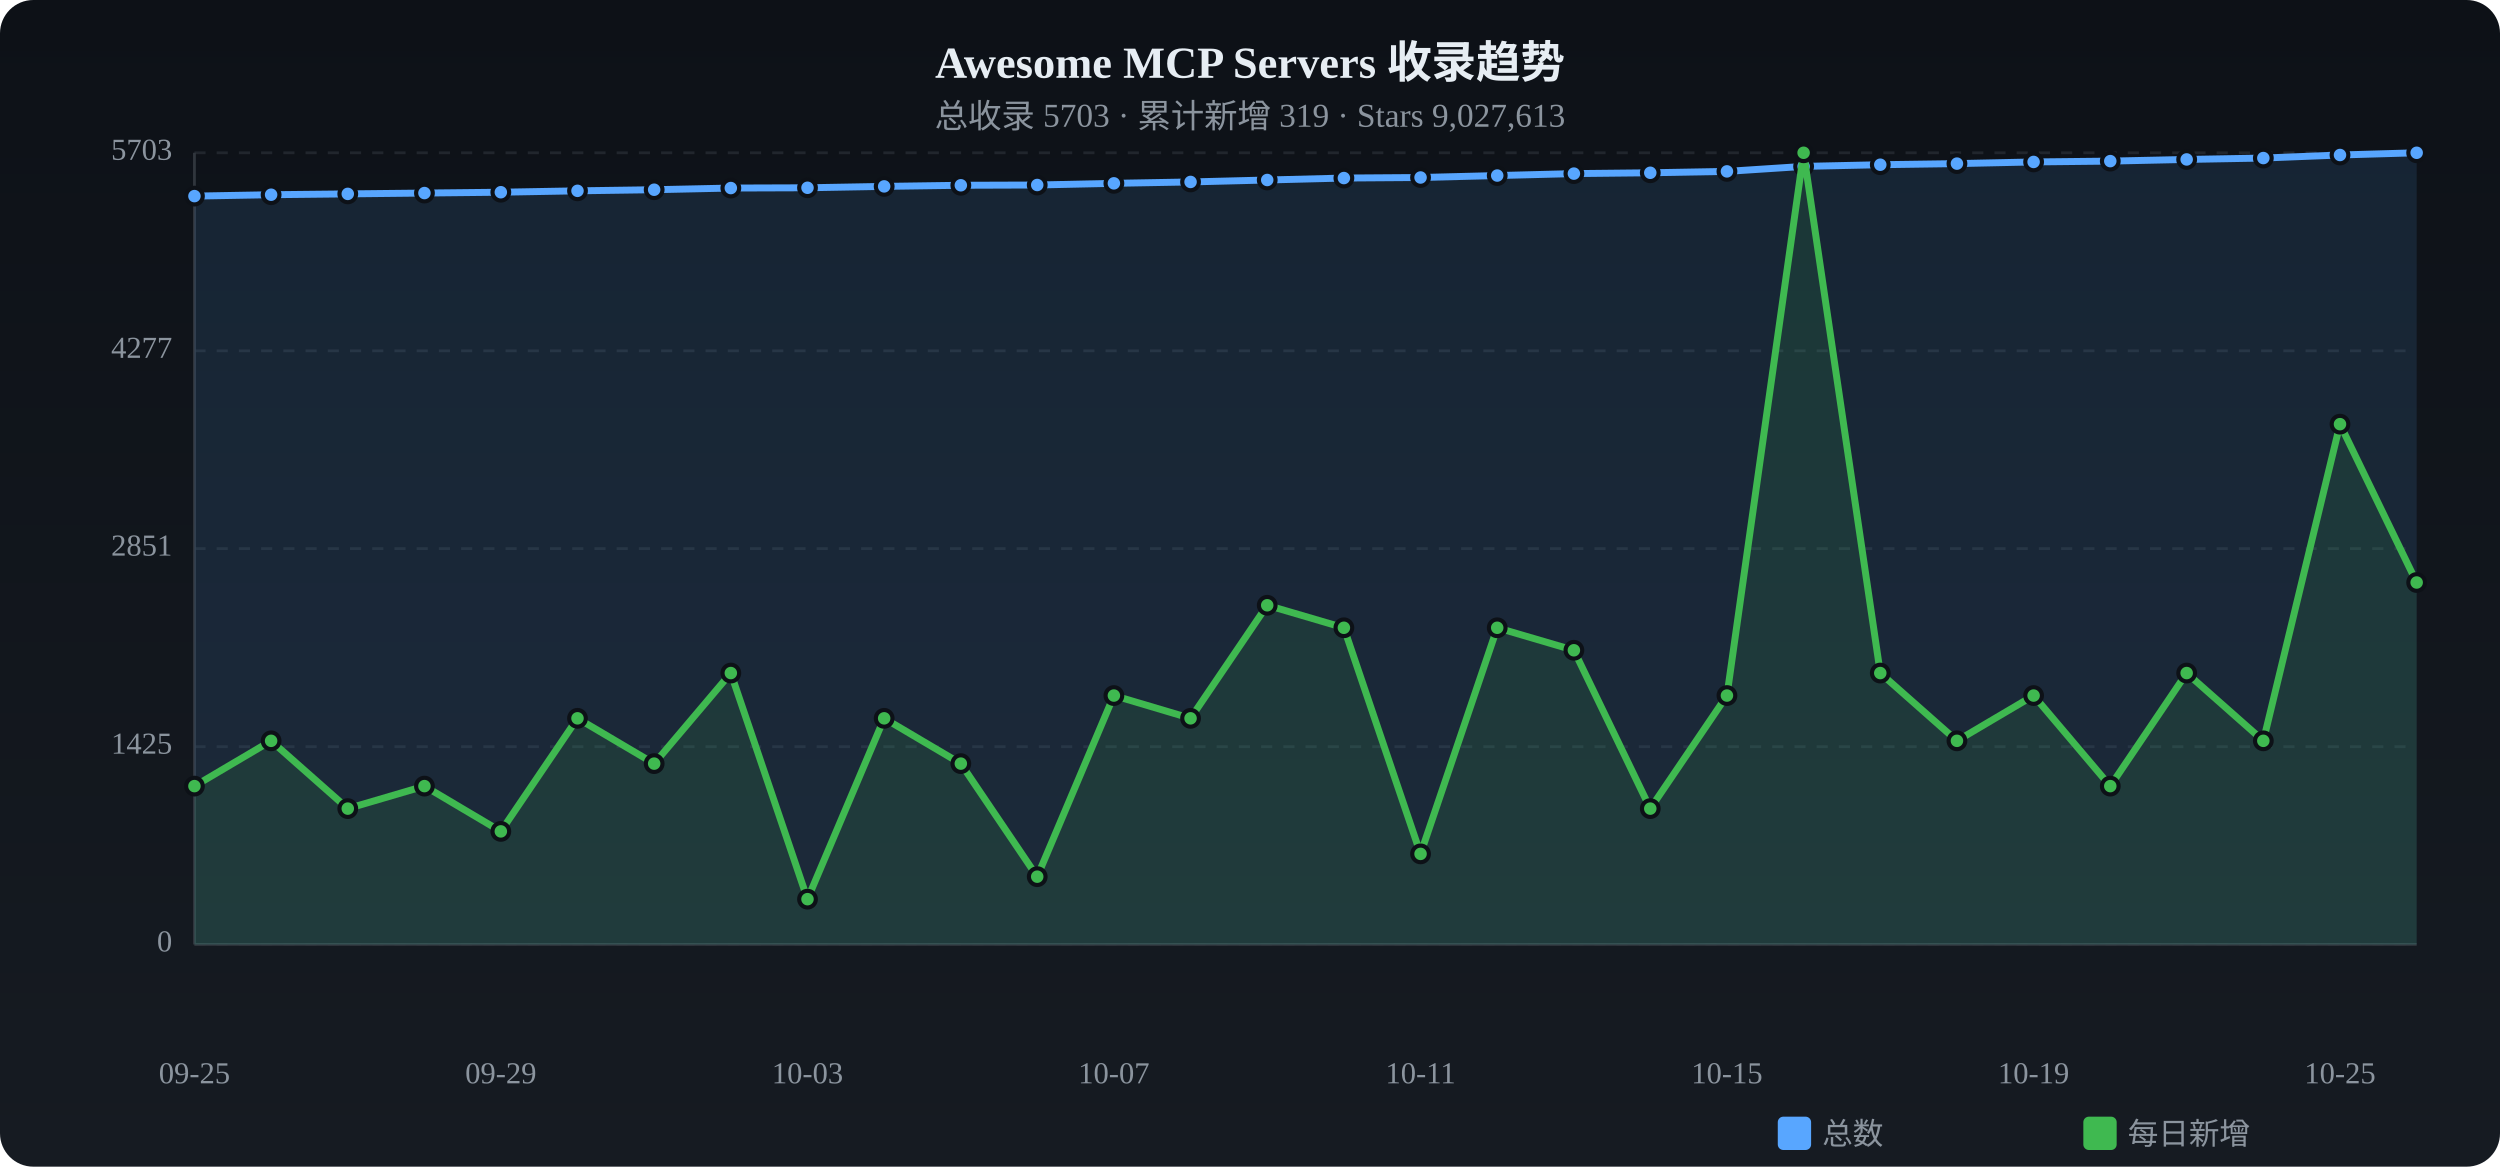
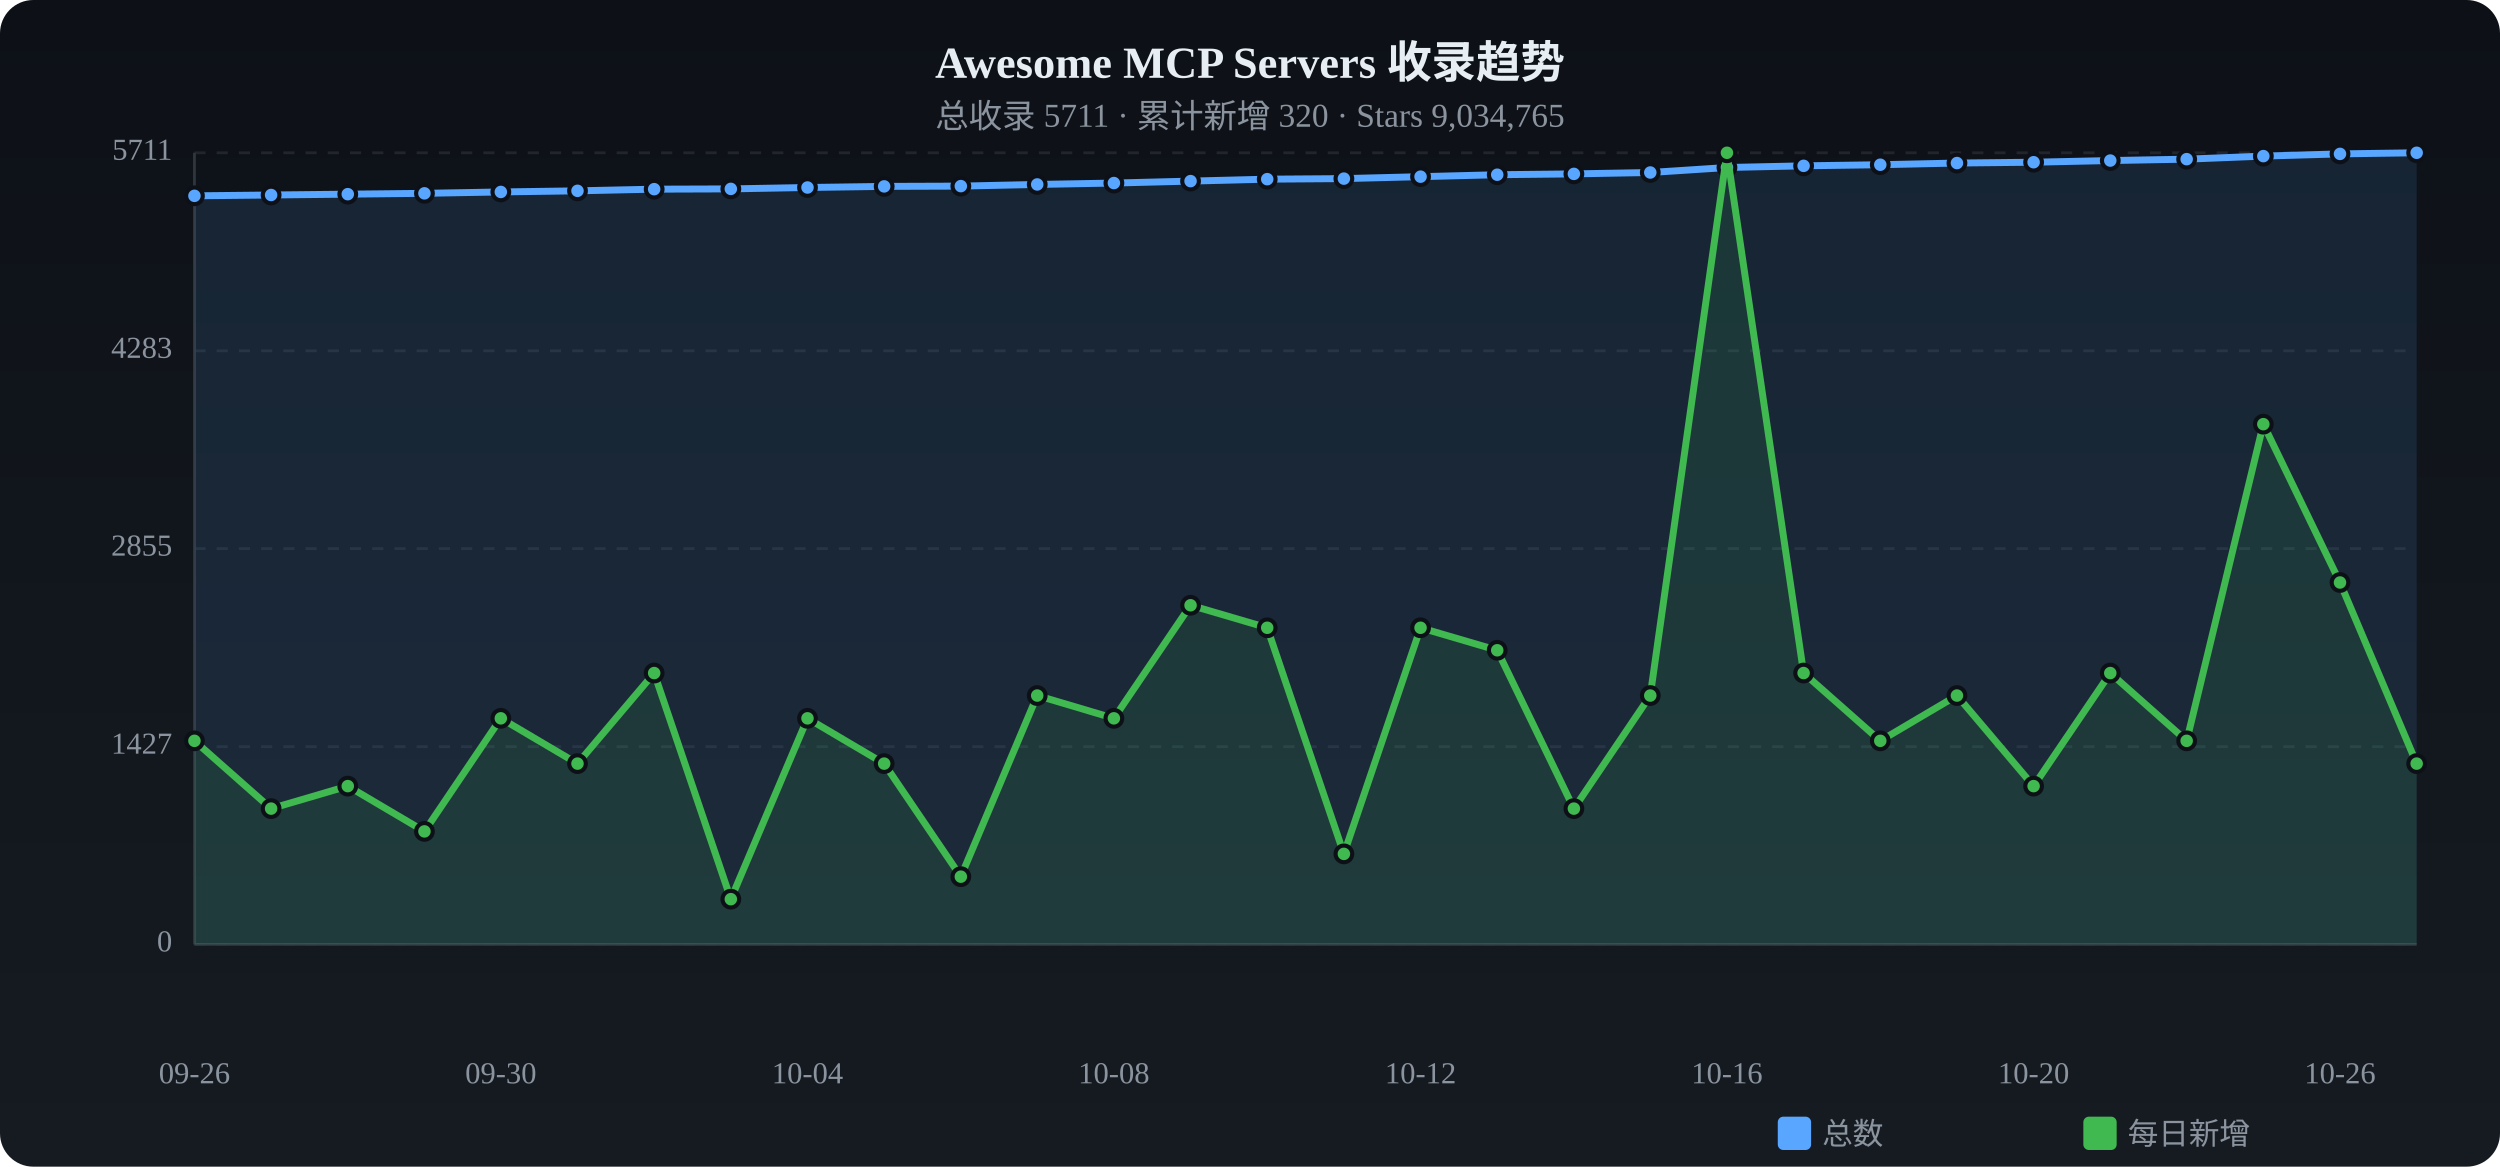
<svg xmlns="http://www.w3.org/2000/svg" viewBox="0 0 900 420" width="900" height="420">
  <defs>
    <linearGradient id="tbg" x1="0%" y1="0%" x2="0%" y2="100%">
      <stop offset="0%" stop-color="#0d1117" />
      <stop offset="100%" stop-color="#161b22" />
    </linearGradient>
  </defs>
  <rect width="900" height="420" rx="12" fill="url(#tbg)" />
  <text x="450.0" y="28" text-anchor="middle" fill="#e6edf3" font-size="16" font-weight="bold">Awesome MCP Servers 收录趋势</text>
-   <text x="450.0" y="46" text-anchor="middle" fill="#8b949e" font-size="12">总收录 5703 · 累计新增 319 · Stars 9,027,613</text>
+   <text x="450.0" y="46" text-anchor="middle" fill="#8b949e" font-size="12">总收录 5711 · 累计新增 320 · Stars 9,034,765</text>
  <text x="62" y="340.0" text-anchor="end" fill="#8b949e" font-size="11" dominant-baseline="middle">0</text>
  <line x1="70" y1="340.0" x2="870" y2="340.0" stroke="#21262d" stroke-dasharray="4 4" />
-   <text x="62" y="268.8" text-anchor="end" fill="#8b949e" font-size="11" dominant-baseline="middle">1425</text>
+   <text x="62" y="268.8" text-anchor="end" fill="#8b949e" font-size="11" dominant-baseline="middle">1427</text>
  <line x1="70" y1="268.8" x2="870" y2="268.8" stroke="#21262d" stroke-dasharray="4 4" />
-   <text x="62" y="197.5" text-anchor="end" fill="#8b949e" font-size="11" dominant-baseline="middle">2851</text>
+   <text x="62" y="197.5" text-anchor="end" fill="#8b949e" font-size="11" dominant-baseline="middle">2855</text>
  <line x1="70" y1="197.5" x2="870" y2="197.5" stroke="#21262d" stroke-dasharray="4 4" />
-   <text x="62" y="126.3" text-anchor="end" fill="#8b949e" font-size="11" dominant-baseline="middle">4277</text>
+   <text x="62" y="126.3" text-anchor="end" fill="#8b949e" font-size="11" dominant-baseline="middle">4283</text>
  <line x1="70" y1="126.3" x2="870" y2="126.3" stroke="#21262d" stroke-dasharray="4 4" />
-   <text x="62" y="55.0" text-anchor="end" fill="#8b949e" font-size="11" dominant-baseline="middle">5703</text>
+   <text x="62" y="55.0" text-anchor="end" fill="#8b949e" font-size="11" dominant-baseline="middle">5711</text>
  <line x1="70" y1="55.0" x2="870" y2="55.0" stroke="#21262d" stroke-dasharray="4 4" />
  <line x1="70" y1="55" x2="70" y2="340" stroke="#30363d" />
  <line x1="70" y1="340" x2="870" y2="340" stroke="#30363d" />
-   <path d="M70.0,70.6 L97.6,70.1 L125.2,69.8 L152.8,69.5 L180.3,69.2 L207.9,68.7 L235.5,68.3 L263.1,67.7 L290.7,67.6 L318.3,67.1 L345.9,66.7 L373.4,66.6 L401.0,66.0 L428.6,65.5 L456.2,64.8 L483.8,64.1 L511.4,63.9 L539.0,63.2 L566.6,62.5 L594.1,62.2 L621.7,61.7 L649.3,59.9 L676.9,59.3 L704.5,58.9 L732.1,58.3 L759.7,58.0 L787.2,57.4 L814.8,56.9 L842.4,55.8 L870.0,55.0 L870.0,340 L70.0,340 Z" fill="#58a6ff" opacity="0.12" />
-   <polyline points="70.0,70.6 97.6,70.1 125.2,69.8 152.8,69.5 180.3,69.2 207.9,68.7 235.5,68.3 263.1,67.7 290.7,67.6 318.3,67.1 345.9,66.7 373.4,66.6 401.0,66.0 428.6,65.5 456.2,64.8 483.8,64.1 511.4,63.9 539.0,63.2 566.6,62.5 594.1,62.2 621.7,61.7 649.3,59.9 676.9,59.3 704.5,58.9 732.1,58.3 759.7,58.0 787.2,57.4 814.8,56.9 842.4,55.8 870.0,55.0" fill="none" stroke="#58a6ff" stroke-width="2.5" stroke-linecap="round" stroke-linejoin="round" />
-   <circle cx="70.0" cy="70.6" r="3" fill="#58a6ff" stroke="#0d1117" stroke-width="1.5" />
-   <circle cx="97.6" cy="70.1" r="3" fill="#58a6ff" stroke="#0d1117" stroke-width="1.5" />
-   <circle cx="125.2" cy="69.8" r="3" fill="#58a6ff" stroke="#0d1117" stroke-width="1.5" />
-   <circle cx="152.8" cy="69.5" r="3" fill="#58a6ff" stroke="#0d1117" stroke-width="1.5" />
-   <circle cx="180.3" cy="69.2" r="3" fill="#58a6ff" stroke="#0d1117" stroke-width="1.5" />
+   <path d="M70.0,70.5 L97.6,70.2 L125.2,69.9 L152.8,69.6 L180.3,69.1 L207.9,68.7 L235.5,68.1 L263.1,68.0 L290.7,67.5 L318.3,67.1 L345.9,67.0 L373.4,66.4 L401.0,65.9 L428.6,65.2 L456.2,64.5 L483.8,64.3 L511.4,63.6 L539.0,62.9 L566.6,62.6 L594.1,62.1 L621.7,60.3 L649.3,59.7 L676.9,59.3 L704.5,58.7 L732.1,58.4 L759.7,57.8 L787.2,57.3 L814.8,56.2 L842.4,55.4 L870.0,55.0 L870.0,340 L70.0,340 Z" fill="#58a6ff" opacity="0.12" />
+   <polyline points="70.0,70.5 97.6,70.2 125.2,69.9 152.8,69.6 180.3,69.1 207.9,68.7 235.5,68.1 263.1,68.0 290.7,67.5 318.3,67.1 345.9,67.0 373.4,66.4 401.0,65.9 428.6,65.2 456.2,64.5 483.8,64.3 511.4,63.6 539.0,62.9 566.6,62.6 594.1,62.1 621.7,60.3 649.3,59.7 676.9,59.3 704.5,58.7 732.1,58.4 759.7,57.8 787.2,57.3 814.8,56.2 842.4,55.4 870.0,55.0" fill="none" stroke="#58a6ff" stroke-width="2.5" stroke-linecap="round" stroke-linejoin="round" />
+   <circle cx="70.0" cy="70.5" r="3" fill="#58a6ff" stroke="#0d1117" stroke-width="1.5" />
+   <circle cx="97.6" cy="70.2" r="3" fill="#58a6ff" stroke="#0d1117" stroke-width="1.5" />
+   <circle cx="125.2" cy="69.9" r="3" fill="#58a6ff" stroke="#0d1117" stroke-width="1.5" />
+   <circle cx="152.8" cy="69.6" r="3" fill="#58a6ff" stroke="#0d1117" stroke-width="1.5" />
+   <circle cx="180.3" cy="69.1" r="3" fill="#58a6ff" stroke="#0d1117" stroke-width="1.5" />
  <circle cx="207.9" cy="68.7" r="3" fill="#58a6ff" stroke="#0d1117" stroke-width="1.5" />
-   <circle cx="235.5" cy="68.3" r="3" fill="#58a6ff" stroke="#0d1117" stroke-width="1.5" />
-   <circle cx="263.1" cy="67.7" r="3" fill="#58a6ff" stroke="#0d1117" stroke-width="1.5" />
-   <circle cx="290.7" cy="67.6" r="3" fill="#58a6ff" stroke="#0d1117" stroke-width="1.5" />
+   <circle cx="235.5" cy="68.1" r="3" fill="#58a6ff" stroke="#0d1117" stroke-width="1.5" />
+   <circle cx="263.1" cy="68.0" r="3" fill="#58a6ff" stroke="#0d1117" stroke-width="1.5" />
+   <circle cx="290.7" cy="67.5" r="3" fill="#58a6ff" stroke="#0d1117" stroke-width="1.5" />
  <circle cx="318.3" cy="67.1" r="3" fill="#58a6ff" stroke="#0d1117" stroke-width="1.5" />
-   <circle cx="345.9" cy="66.7" r="3" fill="#58a6ff" stroke="#0d1117" stroke-width="1.5" />
-   <circle cx="373.4" cy="66.6" r="3" fill="#58a6ff" stroke="#0d1117" stroke-width="1.5" />
-   <circle cx="401.0" cy="66.0" r="3" fill="#58a6ff" stroke="#0d1117" stroke-width="1.5" />
-   <circle cx="428.6" cy="65.5" r="3" fill="#58a6ff" stroke="#0d1117" stroke-width="1.5" />
-   <circle cx="456.2" cy="64.8" r="3" fill="#58a6ff" stroke="#0d1117" stroke-width="1.5" />
-   <circle cx="483.8" cy="64.1" r="3" fill="#58a6ff" stroke="#0d1117" stroke-width="1.5" />
-   <circle cx="511.4" cy="63.9" r="3" fill="#58a6ff" stroke="#0d1117" stroke-width="1.5" />
-   <circle cx="539.0" cy="63.2" r="3" fill="#58a6ff" stroke="#0d1117" stroke-width="1.5" />
-   <circle cx="566.6" cy="62.5" r="3" fill="#58a6ff" stroke="#0d1117" stroke-width="1.5" />
-   <circle cx="594.1" cy="62.2" r="3" fill="#58a6ff" stroke="#0d1117" stroke-width="1.5" />
-   <circle cx="621.7" cy="61.7" r="3" fill="#58a6ff" stroke="#0d1117" stroke-width="1.5" />
-   <circle cx="649.3" cy="59.9" r="3" fill="#58a6ff" stroke="#0d1117" stroke-width="1.5" />
+   <circle cx="345.9" cy="67.0" r="3" fill="#58a6ff" stroke="#0d1117" stroke-width="1.5" />
+   <circle cx="373.4" cy="66.4" r="3" fill="#58a6ff" stroke="#0d1117" stroke-width="1.5" />
+   <circle cx="401.0" cy="65.9" r="3" fill="#58a6ff" stroke="#0d1117" stroke-width="1.5" />
+   <circle cx="428.6" cy="65.2" r="3" fill="#58a6ff" stroke="#0d1117" stroke-width="1.5" />
+   <circle cx="456.2" cy="64.5" r="3" fill="#58a6ff" stroke="#0d1117" stroke-width="1.5" />
+   <circle cx="483.8" cy="64.3" r="3" fill="#58a6ff" stroke="#0d1117" stroke-width="1.5" />
+   <circle cx="511.4" cy="63.6" r="3" fill="#58a6ff" stroke="#0d1117" stroke-width="1.5" />
+   <circle cx="539.0" cy="62.9" r="3" fill="#58a6ff" stroke="#0d1117" stroke-width="1.5" />
+   <circle cx="566.6" cy="62.6" r="3" fill="#58a6ff" stroke="#0d1117" stroke-width="1.5" />
+   <circle cx="594.1" cy="62.1" r="3" fill="#58a6ff" stroke="#0d1117" stroke-width="1.5" />
+   <circle cx="621.7" cy="60.3" r="3" fill="#58a6ff" stroke="#0d1117" stroke-width="1.5" />
+   <circle cx="649.3" cy="59.7" r="3" fill="#58a6ff" stroke="#0d1117" stroke-width="1.5" />
  <circle cx="676.9" cy="59.3" r="3" fill="#58a6ff" stroke="#0d1117" stroke-width="1.5" />
-   <circle cx="704.5" cy="58.9" r="3" fill="#58a6ff" stroke="#0d1117" stroke-width="1.5" />
-   <circle cx="732.1" cy="58.3" r="3" fill="#58a6ff" stroke="#0d1117" stroke-width="1.5" />
-   <circle cx="759.7" cy="58.0" r="3" fill="#58a6ff" stroke="#0d1117" stroke-width="1.5" />
-   <circle cx="787.2" cy="57.4" r="3" fill="#58a6ff" stroke="#0d1117" stroke-width="1.5" />
-   <circle cx="814.8" cy="56.9" r="3" fill="#58a6ff" stroke="#0d1117" stroke-width="1.5" />
-   <circle cx="842.4" cy="55.8" r="3" fill="#58a6ff" stroke="#0d1117" stroke-width="1.5" />
+   <circle cx="704.5" cy="58.7" r="3" fill="#58a6ff" stroke="#0d1117" stroke-width="1.5" />
+   <circle cx="732.1" cy="58.4" r="3" fill="#58a6ff" stroke="#0d1117" stroke-width="1.5" />
+   <circle cx="759.7" cy="57.8" r="3" fill="#58a6ff" stroke="#0d1117" stroke-width="1.5" />
+   <circle cx="787.2" cy="57.3" r="3" fill="#58a6ff" stroke="#0d1117" stroke-width="1.5" />
+   <circle cx="814.8" cy="56.2" r="3" fill="#58a6ff" stroke="#0d1117" stroke-width="1.5" />
+   <circle cx="842.4" cy="55.4" r="3" fill="#58a6ff" stroke="#0d1117" stroke-width="1.5" />
  <circle cx="870.0" cy="55.0" r="3" fill="#58a6ff" stroke="#0d1117" stroke-width="1.5" />
-   <path d="M70.0,283.0 L97.6,266.7 L125.2,291.1 L152.8,283.0 L180.3,299.3 L207.9,258.6 L235.5,274.9 L263.1,242.3 L290.7,323.7 L318.3,258.6 L345.9,274.9 L373.4,315.6 L401.0,250.4 L428.6,258.6 L456.2,217.9 L483.8,226.0 L511.4,307.4 L539.0,226.0 L566.6,234.1 L594.1,291.1 L621.7,250.4 L649.3,55.0 L676.9,242.3 L704.5,266.7 L732.1,250.4 L759.7,283.0 L787.2,242.3 L814.8,266.7 L842.4,152.7 L870.0,209.7 L870.0,340 L70.0,340 Z" fill="#3fb950" opacity="0.12" />
-   <polyline points="70.0,283.0 97.6,266.7 125.2,291.1 152.8,283.0 180.3,299.3 207.9,258.6 235.5,274.9 263.1,242.3 290.7,323.7 318.3,258.6 345.9,274.9 373.4,315.6 401.0,250.4 428.6,258.6 456.2,217.9 483.8,226.0 511.4,307.4 539.0,226.0 566.6,234.1 594.1,291.1 621.7,250.4 649.3,55.0 676.9,242.3 704.5,266.7 732.1,250.4 759.7,283.0 787.2,242.3 814.8,266.7 842.4,152.7 870.0,209.7" fill="none" stroke="#3fb950" stroke-width="2.5" stroke-linecap="round" stroke-linejoin="round" />
-   <circle cx="70.0" cy="283.0" r="3" fill="#3fb950" stroke="#0d1117" stroke-width="1.5" />
-   <circle cx="97.6" cy="266.7" r="3" fill="#3fb950" stroke="#0d1117" stroke-width="1.5" />
-   <circle cx="125.2" cy="291.1" r="3" fill="#3fb950" stroke="#0d1117" stroke-width="1.5" />
-   <circle cx="152.8" cy="283.0" r="3" fill="#3fb950" stroke="#0d1117" stroke-width="1.5" />
-   <circle cx="180.3" cy="299.3" r="3" fill="#3fb950" stroke="#0d1117" stroke-width="1.5" />
-   <circle cx="207.9" cy="258.6" r="3" fill="#3fb950" stroke="#0d1117" stroke-width="1.5" />
-   <circle cx="235.5" cy="274.9" r="3" fill="#3fb950" stroke="#0d1117" stroke-width="1.5" />
-   <circle cx="263.1" cy="242.3" r="3" fill="#3fb950" stroke="#0d1117" stroke-width="1.5" />
-   <circle cx="290.7" cy="323.7" r="3" fill="#3fb950" stroke="#0d1117" stroke-width="1.5" />
-   <circle cx="318.3" cy="258.6" r="3" fill="#3fb950" stroke="#0d1117" stroke-width="1.5" />
-   <circle cx="345.9" cy="274.9" r="3" fill="#3fb950" stroke="#0d1117" stroke-width="1.5" />
-   <circle cx="373.4" cy="315.6" r="3" fill="#3fb950" stroke="#0d1117" stroke-width="1.5" />
-   <circle cx="401.0" cy="250.4" r="3" fill="#3fb950" stroke="#0d1117" stroke-width="1.5" />
-   <circle cx="428.6" cy="258.6" r="3" fill="#3fb950" stroke="#0d1117" stroke-width="1.5" />
-   <circle cx="456.2" cy="217.9" r="3" fill="#3fb950" stroke="#0d1117" stroke-width="1.5" />
-   <circle cx="483.8" cy="226.0" r="3" fill="#3fb950" stroke="#0d1117" stroke-width="1.5" />
-   <circle cx="511.4" cy="307.4" r="3" fill="#3fb950" stroke="#0d1117" stroke-width="1.5" />
-   <circle cx="539.0" cy="226.0" r="3" fill="#3fb950" stroke="#0d1117" stroke-width="1.5" />
-   <circle cx="566.6" cy="234.1" r="3" fill="#3fb950" stroke="#0d1117" stroke-width="1.5" />
-   <circle cx="594.1" cy="291.1" r="3" fill="#3fb950" stroke="#0d1117" stroke-width="1.5" />
-   <circle cx="621.7" cy="250.4" r="3" fill="#3fb950" stroke="#0d1117" stroke-width="1.5" />
-   <circle cx="649.3" cy="55.0" r="3" fill="#3fb950" stroke="#0d1117" stroke-width="1.5" />
-   <circle cx="676.9" cy="242.3" r="3" fill="#3fb950" stroke="#0d1117" stroke-width="1.5" />
-   <circle cx="704.5" cy="266.7" r="3" fill="#3fb950" stroke="#0d1117" stroke-width="1.5" />
-   <circle cx="732.1" cy="250.4" r="3" fill="#3fb950" stroke="#0d1117" stroke-width="1.5" />
-   <circle cx="759.7" cy="283.0" r="3" fill="#3fb950" stroke="#0d1117" stroke-width="1.5" />
-   <circle cx="787.2" cy="242.3" r="3" fill="#3fb950" stroke="#0d1117" stroke-width="1.5" />
-   <circle cx="814.8" cy="266.7" r="3" fill="#3fb950" stroke="#0d1117" stroke-width="1.5" />
-   <circle cx="842.4" cy="152.7" r="3" fill="#3fb950" stroke="#0d1117" stroke-width="1.5" />
-   <circle cx="870.0" cy="209.7" r="3" fill="#3fb950" stroke="#0d1117" stroke-width="1.5" />
-   <text x="70.0" y="390" text-anchor="middle" fill="#8b949e" font-size="11">09-25</text>
-   <text x="180.3" y="390" text-anchor="middle" fill="#8b949e" font-size="11">09-29</text>
-   <text x="290.7" y="390" text-anchor="middle" fill="#8b949e" font-size="11">10-03</text>
-   <text x="401.0" y="390" text-anchor="middle" fill="#8b949e" font-size="11">10-07</text>
-   <text x="511.4" y="390" text-anchor="middle" fill="#8b949e" font-size="11">10-11</text>
-   <text x="621.7" y="390" text-anchor="middle" fill="#8b949e" font-size="11">10-15</text>
-   <text x="732.1" y="390" text-anchor="middle" fill="#8b949e" font-size="11">10-19</text>
-   <text x="842.4" y="390" text-anchor="middle" fill="#8b949e" font-size="11">10-25</text>
+   <path d="M70.0,266.7 L97.6,291.1 L125.2,283.0 L152.8,299.3 L180.3,258.6 L207.9,274.9 L235.5,242.3 L263.1,323.7 L290.7,258.6 L318.3,274.9 L345.9,315.6 L373.4,250.4 L401.0,258.6 L428.6,217.9 L456.2,226.0 L483.8,307.4 L511.4,226.0 L539.0,234.1 L566.6,291.1 L594.1,250.4 L621.7,55.0 L649.3,242.3 L676.9,266.7 L704.5,250.4 L732.1,283.0 L759.7,242.3 L787.2,266.7 L814.8,152.7 L842.4,209.7 L870.0,274.9 L870.0,340 L70.0,340 Z" fill="#3fb950" opacity="0.12" />
+   <polyline points="70.0,266.7 97.6,291.1 125.2,283.0 152.8,299.3 180.3,258.6 207.9,274.9 235.5,242.3 263.1,323.7 290.7,258.6 318.3,274.9 345.9,315.6 373.4,250.4 401.0,258.6 428.6,217.9 456.2,226.0 483.8,307.4 511.4,226.0 539.0,234.1 566.6,291.1 594.1,250.4 621.7,55.0 649.3,242.3 676.9,266.7 704.5,250.4 732.1,283.0 759.7,242.3 787.2,266.7 814.8,152.7 842.4,209.7 870.0,274.9" fill="none" stroke="#3fb950" stroke-width="2.5" stroke-linecap="round" stroke-linejoin="round" />
+   <circle cx="70.0" cy="266.7" r="3" fill="#3fb950" stroke="#0d1117" stroke-width="1.5" />
+   <circle cx="97.6" cy="291.1" r="3" fill="#3fb950" stroke="#0d1117" stroke-width="1.5" />
+   <circle cx="125.2" cy="283.0" r="3" fill="#3fb950" stroke="#0d1117" stroke-width="1.5" />
+   <circle cx="152.8" cy="299.3" r="3" fill="#3fb950" stroke="#0d1117" stroke-width="1.5" />
+   <circle cx="180.3" cy="258.6" r="3" fill="#3fb950" stroke="#0d1117" stroke-width="1.5" />
+   <circle cx="207.9" cy="274.9" r="3" fill="#3fb950" stroke="#0d1117" stroke-width="1.5" />
+   <circle cx="235.5" cy="242.3" r="3" fill="#3fb950" stroke="#0d1117" stroke-width="1.5" />
+   <circle cx="263.1" cy="323.7" r="3" fill="#3fb950" stroke="#0d1117" stroke-width="1.5" />
+   <circle cx="290.7" cy="258.6" r="3" fill="#3fb950" stroke="#0d1117" stroke-width="1.5" />
+   <circle cx="318.3" cy="274.9" r="3" fill="#3fb950" stroke="#0d1117" stroke-width="1.5" />
+   <circle cx="345.9" cy="315.6" r="3" fill="#3fb950" stroke="#0d1117" stroke-width="1.5" />
+   <circle cx="373.4" cy="250.4" r="3" fill="#3fb950" stroke="#0d1117" stroke-width="1.5" />
+   <circle cx="401.0" cy="258.6" r="3" fill="#3fb950" stroke="#0d1117" stroke-width="1.5" />
+   <circle cx="428.6" cy="217.9" r="3" fill="#3fb950" stroke="#0d1117" stroke-width="1.5" />
+   <circle cx="456.2" cy="226.0" r="3" fill="#3fb950" stroke="#0d1117" stroke-width="1.5" />
+   <circle cx="483.8" cy="307.4" r="3" fill="#3fb950" stroke="#0d1117" stroke-width="1.5" />
+   <circle cx="511.4" cy="226.0" r="3" fill="#3fb950" stroke="#0d1117" stroke-width="1.5" />
+   <circle cx="539.0" cy="234.1" r="3" fill="#3fb950" stroke="#0d1117" stroke-width="1.5" />
+   <circle cx="566.6" cy="291.1" r="3" fill="#3fb950" stroke="#0d1117" stroke-width="1.5" />
+   <circle cx="594.1" cy="250.4" r="3" fill="#3fb950" stroke="#0d1117" stroke-width="1.5" />
+   <circle cx="621.7" cy="55.0" r="3" fill="#3fb950" stroke="#0d1117" stroke-width="1.5" />
+   <circle cx="649.3" cy="242.3" r="3" fill="#3fb950" stroke="#0d1117" stroke-width="1.5" />
+   <circle cx="676.9" cy="266.7" r="3" fill="#3fb950" stroke="#0d1117" stroke-width="1.5" />
+   <circle cx="704.5" cy="250.4" r="3" fill="#3fb950" stroke="#0d1117" stroke-width="1.5" />
+   <circle cx="732.1" cy="283.0" r="3" fill="#3fb950" stroke="#0d1117" stroke-width="1.5" />
+   <circle cx="759.7" cy="242.3" r="3" fill="#3fb950" stroke="#0d1117" stroke-width="1.5" />
+   <circle cx="787.2" cy="266.7" r="3" fill="#3fb950" stroke="#0d1117" stroke-width="1.5" />
+   <circle cx="814.8" cy="152.7" r="3" fill="#3fb950" stroke="#0d1117" stroke-width="1.5" />
+   <circle cx="842.4" cy="209.7" r="3" fill="#3fb950" stroke="#0d1117" stroke-width="1.5" />
+   <circle cx="870.0" cy="274.9" r="3" fill="#3fb950" stroke="#0d1117" stroke-width="1.5" />
+   <text x="70.0" y="390" text-anchor="middle" fill="#8b949e" font-size="11">09-26</text>
+   <text x="180.3" y="390" text-anchor="middle" fill="#8b949e" font-size="11">09-30</text>
+   <text x="290.7" y="390" text-anchor="middle" fill="#8b949e" font-size="11">10-04</text>
+   <text x="401.0" y="390" text-anchor="middle" fill="#8b949e" font-size="11">10-08</text>
+   <text x="511.4" y="390" text-anchor="middle" fill="#8b949e" font-size="11">10-12</text>
+   <text x="621.7" y="390" text-anchor="middle" fill="#8b949e" font-size="11">10-16</text>
+   <text x="732.1" y="390" text-anchor="middle" fill="#8b949e" font-size="11">10-20</text>
+   <text x="842.4" y="390" text-anchor="middle" fill="#8b949e" font-size="11">10-26</text>
  <rect x="640" y="402" width="12" height="12" rx="2" fill="#58a6ff" />
  <text x="656" y="412" fill="#8b949e" font-size="11">总数</text>
  <rect x="750" y="402" width="12" height="12" rx="2" fill="#3fb950" />
  <text x="766" y="412" fill="#8b949e" font-size="11">每日新增</text>
</svg>
